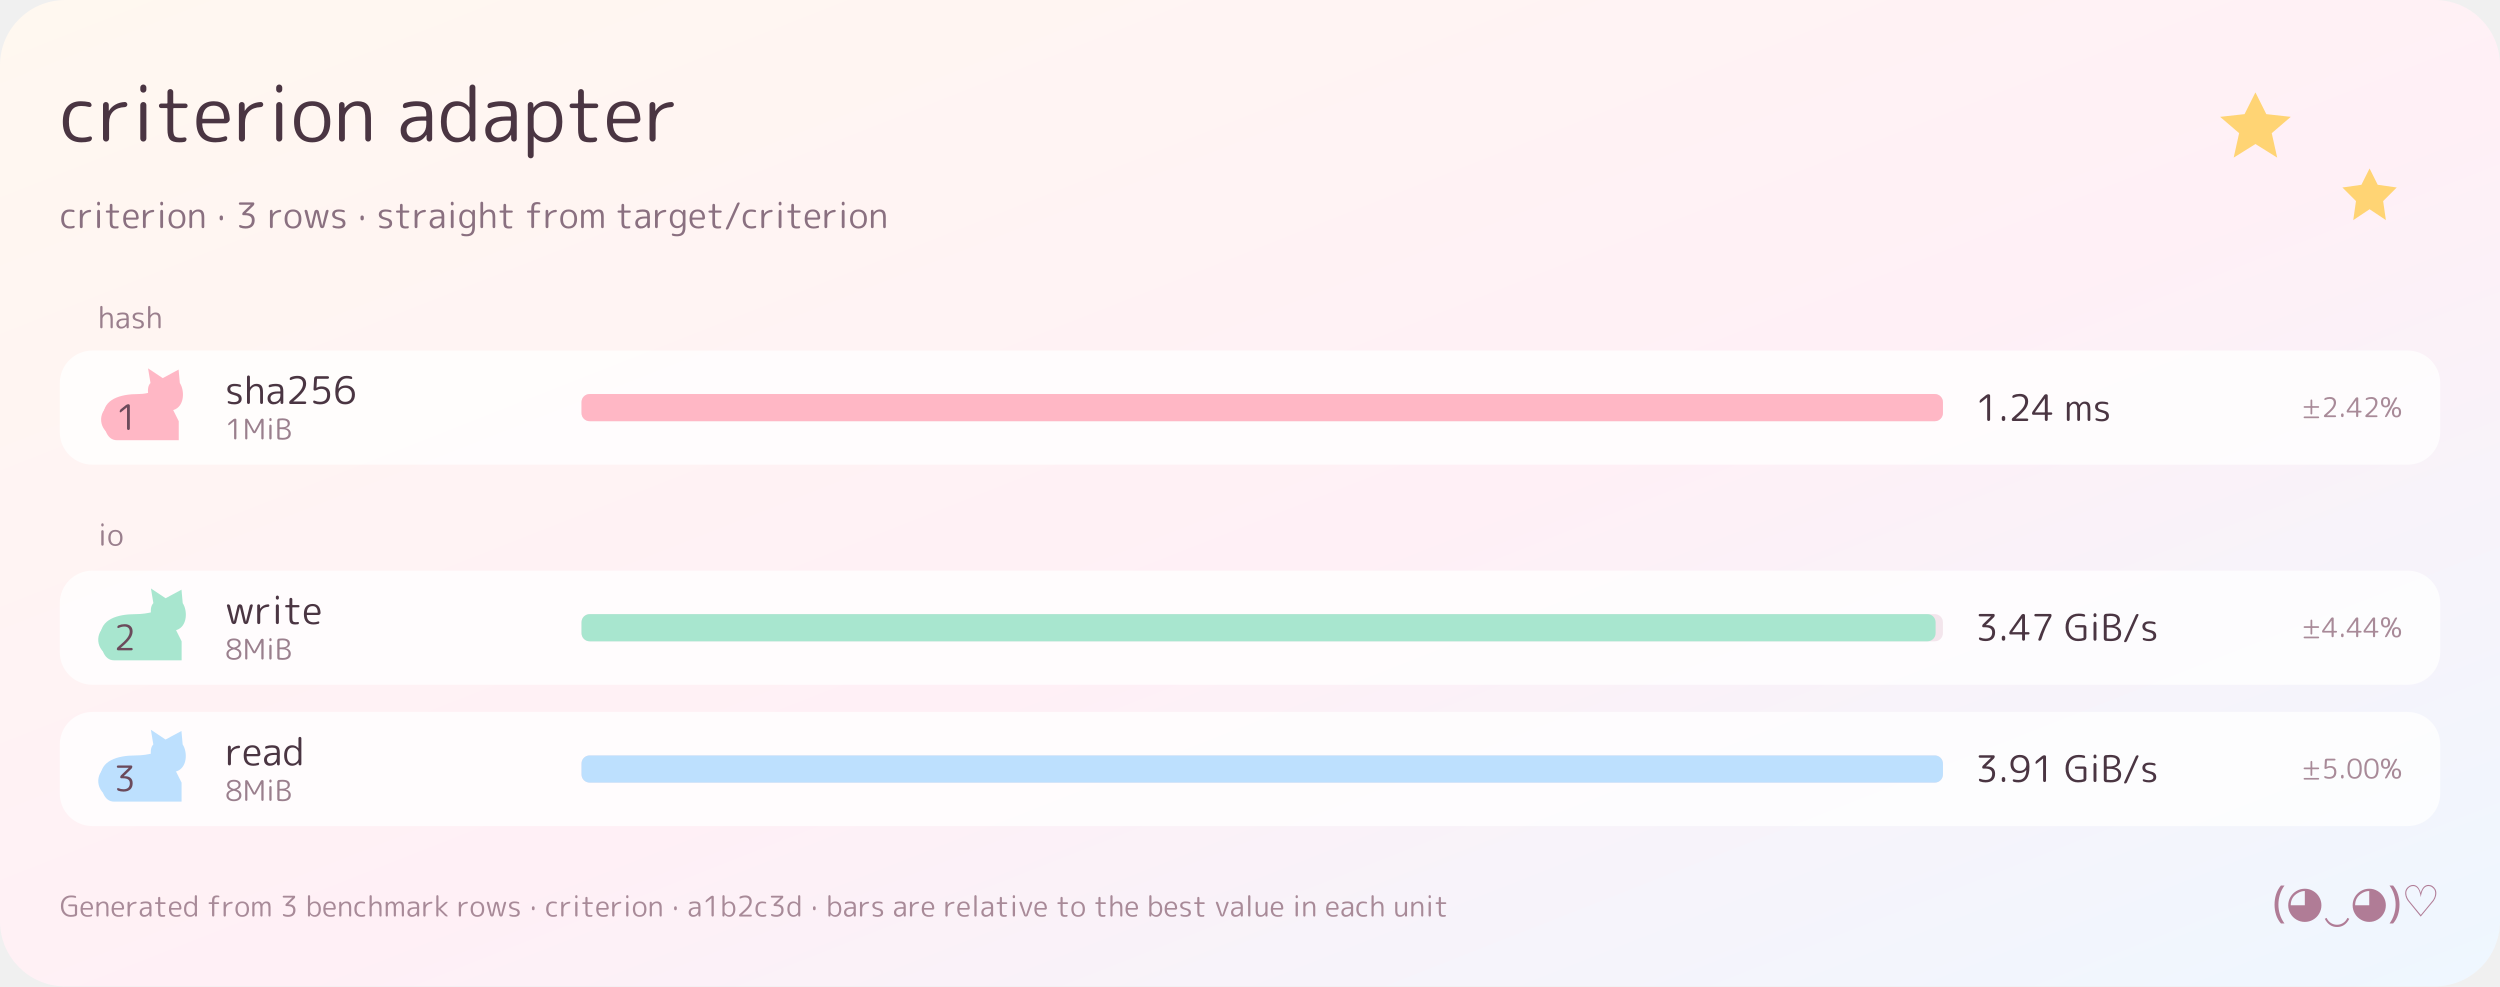
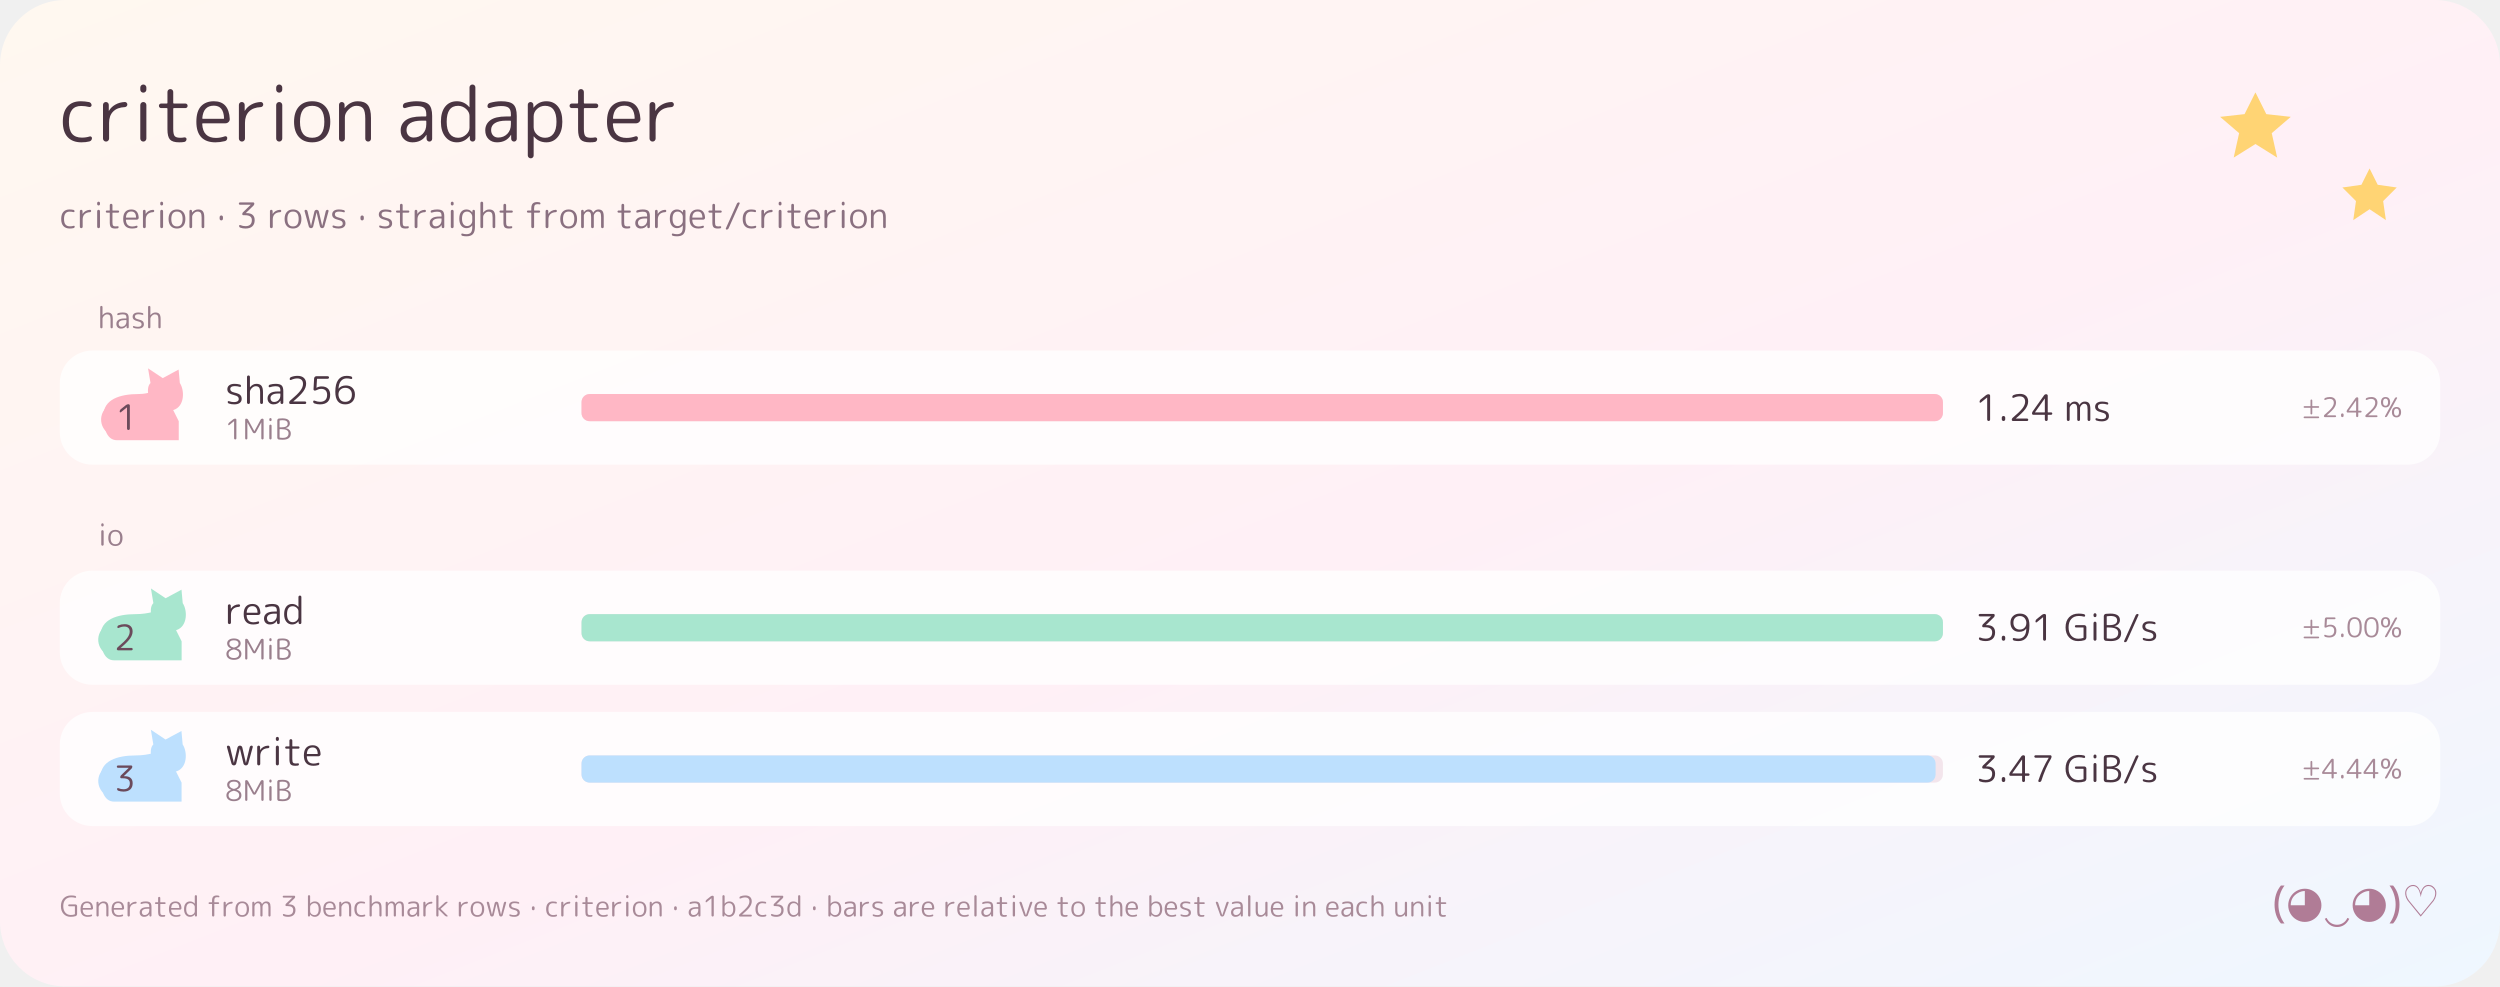
<svg xmlns="http://www.w3.org/2000/svg" width="920" height="363" viewBox="0 0 920 363" role="img" aria-label="criterion adapter">
  <defs>
    <path id="g0" d="M285 -10Q167 -10 103.5 58.5Q40 127 40 260Q40 392 101.5 461Q163 530 275 530Q327 530 385 519Q399 516 408.5 504.5Q418 493 418 478Q418 466 407.5 459Q397 452 385 455Q334 468 280 468Q120 468 120 260Q120 152 162 102Q204 52 290 52Q346 52 392 67Q403 71 413 64Q423 57 423 45Q423 30 414 18Q405 6 390 2Q343 -10 285 -10Z" />
    <path id="g1" d="M143.5 12Q132 0 115 0Q98 0 86.5 12Q75 24 75 40L75 482Q75 498 86 509Q97 520 113 520Q129 520 140 509Q151 498 151 482L151 405Q151 404 152 404Q154 404 154 406Q184 456 238.5 486.5Q293 517 361 520Q375 521 385 511Q395 501 395 487Q395 474 385.5 464Q376 454 362 453Q263 449 209 395.5Q155 342 155 246L155 40Q155 24 143.5 12Z" />
    <path id="g2" d="M183.5 12Q172 0 155 0Q138 0 126.5 12Q115 24 115 40L115 480Q115 496 126.5 508Q138 520 155 520Q172 520 183.5 508Q195 496 195 480L195 40Q195 24 183.5 12ZM183.5 654.5Q172 643 155 643Q138 643 126.5 654.5Q115 666 115 683L115 710Q115 726 126.5 738Q138 750 155 750Q172 750 183.5 738Q195 726 195 710L195 683Q195 666 183.5 654.5Z" />
    <path id="g3" d="M80 440Q67 440 58.5 448.5Q50 457 50 470Q50 483 58.5 491.5Q67 500 80 500L153 500Q162 500 162 509L162 652Q162 668 173 679Q184 690 200 690Q216 690 227 679Q238 668 238 652L238 509Q238 500 247 500L397 500Q410 500 418.5 491.5Q427 483 427 470Q427 457 418.5 448.5Q410 440 397 440L247 440Q238 440 238 431L238 167Q238 95 257 72.5Q276 50 330 50Q362 50 383 55Q394 57 403.5 50.5Q413 44 413 33Q413 19 404.5 8Q396 -3 383 -5Q357 -10 317 -10Q229 -10 195.5 26.5Q162 63 162 160L162 431Q162 440 153 440Z" />
    <path id="g4" d="M270 472Q131 472 118 307Q118 299 127 299L396 299Q404 299 404 307Q398 472 270 472ZM291 -10Q168 -10 104 57.5Q40 125 40 260Q40 399 101.5 464.5Q163 530 270 530Q467 530 479 297Q480 273 462.5 256.5Q445 240 421 240L125 240Q117 240 117 231Q126 48 298 48Q355 48 415 69Q426 73 436 66.5Q446 60 446 48Q446 14 415 6Q351 -10 291 -10Z" />
    <path id="g5" d="M438 260Q438 470 278 470Q118 470 118 260Q118 50 278 50Q438 50 438 260ZM453 61Q390 -10 278 -10Q166 -10 103 61Q40 132 40 260Q40 388 103 459Q166 530 278 530Q390 530 453 459Q516 388 516 260Q516 132 453 61Z" />
    <path id="g6" d="M140.5 11Q129 0 113 0Q97 0 86 11Q75 22 75 38L75 484Q75 499 85.5 509.5Q96 520 111 520Q126 520 137 509.5Q148 499 148 484L148 443Q148 442 149 442Q150 442 151 443Q223 530 322 530Q413 530 454 479Q495 428 495 310L495 38Q495 22 484.5 11Q474 0 458 0Q442 0 431 11Q420 22 420 38L420 300Q420 399 393 434.5Q366 470 302 470Q250 470 201 421.5Q152 373 152 322L152 38Q152 22 140.5 11Z" />
    <path id="g8" d="M327 275Q228 275 177.5 243Q127 211 127 153Q127 108 152.5 80.5Q178 53 220 53Q292 53 339.5 101Q387 149 387 228L387 266Q387 275 378 275ZM204 -10Q136 -10 93 33Q50 76 50 147Q50 230 116 280Q182 330 327 330L378 330Q387 330 387 338L387 357Q387 418 359 442.5Q331 467 260 467Q191 467 111 441Q99 437 89 444Q79 451 79 464Q79 499 112 509Q186 530 260 530Q375 530 419.5 488Q464 446 464 337L464 36Q464 21 453.5 10.5Q443 0 428 0Q413 0 402 10.5Q391 21 391 36L390 88Q390 89 389 89Q387 89 387 87Q328 -10 204 -10Z" />
    <path id="g9" d="M271 470Q121 470 121 260Q121 156 160.5 103Q200 50 271 50Q329 50 375 90.5Q421 131 421 183L421 337Q421 388 375.5 429Q330 470 271 470ZM255 -10Q162 -10 103.5 62.5Q45 135 45 260Q45 389 101.5 459.5Q158 530 255 530Q353 530 418 453Q419 452 420 452Q421 452 421 453L421 712Q421 728 432.5 739Q444 750 460 750Q476 750 487 739Q498 728 498 712L498 36Q498 21 487.5 10.5Q477 0 462 0Q447 0 436 10.5Q425 21 425 36L425 73Q425 74 424 74Q423 74 422 73Q355 -10 255 -10Z" />
    <path id="g10" d="M152 331L152 189Q152 132 197 91Q242 50 302 50Q373 50 412.5 103.5Q452 157 452 260Q452 470 302 470Q241 470 196.5 428.5Q152 387 152 331ZM141 -209Q130 -220 114 -220Q98 -220 86.5 -209Q75 -198 75 -182L75 484Q75 499 85.5 509.5Q96 520 111 520Q126 520 137 509.5Q148 499 148 484L149 446Q149 445 150 445L152 447Q218 530 319 530Q416 530 472.5 459.5Q529 389 529 260Q529 135 470.5 62.5Q412 -10 319 -10Q217 -10 155 67Q154 68 153 68Q152 68 152 67L152 -182Q152 -198 141 -209Z" />
    <path id="g11" d="M175.5 234Q162 220 142 220Q122 220 108.5 234Q95 248 95 267L95 313Q95 332 108.5 346Q122 360 142 360Q162 360 175.5 346Q189 332 189 313L189 267Q189 248 175.5 234Z" />
    <path id="g12" d="M118 663Q105 663 95 673Q85 683 85 697Q85 710 94.5 720Q104 730 118 730L490 730Q504 730 513.5 720Q523 710 523 697Q523 663 500 640L284 429L284 427Q284 426 285 426L314 426Q420 426 476.5 375Q533 324 533 227Q533 113 465.5 51.5Q398 -10 273 -10Q196 -10 128 14Q92 27 92 66Q92 79 103 86Q114 93 126 88Q199 57 273 57Q361 57 407 100Q453 143 453 227Q453 298 405.5 332.5Q358 367 254 367L212 367Q199 367 190 376Q181 385 181 398Q181 429 203 451L420 661L420 662Q420 663 419 663Z" />
    <path id="g13" d="M169 48L50 480Q46 495 55.5 507.5Q65 520 81 520Q99 520 113.5 509Q128 498 132 480L231 67Q231 66 232 66Q233 66 233 67L327 470Q333 492 350.5 506Q368 520 390.5 520Q413 520 431 506Q449 492 454 470L547 67Q547 66 549 66Q550 66 550 67L649 481Q654 498 667.5 509Q681 520 699 520Q714 520 723 507.5Q732 495 728 481L609 48Q603 27 585.5 13.5Q568 0 546.5 0Q525 0 507.5 14Q490 28 484 49L390 446Q390 447 389 447Q388 447 388 446L294 49Q289 28 271.5 14Q254 0 232.5 0Q211 0 193 13.5Q175 27 169 48Z" />
    <path id="g14" d="M240 233Q143 256 101.5 292.5Q60 329 60 387Q60 453 109.5 491.5Q159 530 251 530Q320 530 388 512Q419 504 419 471Q419 459 410 453Q401 447 389 450Q323 470 257 470Q137 470 137 393Q137 359 161 336.5Q185 314 248 300Q356 276 396.5 239Q437 202 437 133Q437 66 385.5 28Q334 -10 240 -10Q167 -10 101 12Q70 22 70 55Q70 66 80 72.5Q90 79 101 75Q166 50 234 50Q360 50 360 133Q360 169 334.5 193Q309 217 240 233Z" />
    <path id="g15" d="M267 470Q122 470 122 267Q122 166 160.5 113Q199 60 267 60Q325 60 368.5 103Q412 146 412 206L412 322Q412 382 368.5 426Q325 470 267 470ZM247 0Q156 0 100.5 70.5Q45 141 45 267Q45 400 100.5 465Q156 530 247 530Q348 530 412 447Q413 446 414 446Q415 446 415 447L416 484Q416 499 426.5 509.5Q437 520 452 520Q467 520 477.5 509.5Q488 499 488 484L488 30Q488 -105 430 -167.5Q372 -230 248 -230Q186 -230 134 -217Q102 -209 102 -175Q102 -163 111.5 -155.5Q121 -148 132 -152Q188 -170 248 -170Q335 -170 373.5 -124Q412 -78 412 27L412 76Q412 77 411 77Q410 77 409 76Q348 0 247 0Z" />
    <path id="g16" d="M146 11Q135 0 119 0Q103 0 91.5 11Q80 22 80 38L80 712Q80 728 91.5 739Q103 750 119 750Q135 750 146 739Q157 728 157 712L157 442Q157 441 158 441Q159 441 160 442Q232 530 327 530Q418 530 459 479.5Q500 429 500 310L500 38Q500 22 489.5 11Q479 0 463 0Q447 0 436 11Q425 22 425 38L425 297Q425 398 398.5 432.5Q372 467 307 467Q255 467 206 417.5Q157 368 157 316L157 38Q157 22 146 11Z" />
    <path id="g17" d="M85 440Q72 440 63.5 448.5Q55 457 55 470Q55 483 63.5 491.5Q72 500 85 500L169 500Q178 500 178 509L178 557Q178 653 218.5 696.5Q259 740 348 740Q381 740 409 733Q422 730 430 719.5Q438 709 438 695Q438 684 429 677.5Q420 671 410 674Q386 680 361 680Q303 680 280.5 654.5Q258 629 258 560L258 509Q258 500 267 500L398 500Q411 500 419.5 491.5Q428 483 428 470Q428 457 419.5 448.5Q411 440 398 440L267 440Q258 440 258 431L258 40Q258 24 246 12Q234 0 218 0Q202 0 190 12Q178 24 178 40L178 431Q178 440 169 440Z" />
    <path id="g18" d="M141 11Q130 0 114 0Q98 0 86.5 11Q75 22 75 38L75 483Q75 498 86 509Q97 520 112 520Q127 520 138 509Q149 498 149 483L150 450Q150 449 151 449Q153 449 153 451Q210 530 289 530Q337 530 366.5 509Q396 488 415 439Q415 437 416 437Q418 437 418 439Q474 530 564 530Q644 530 679.5 484Q715 438 715 330L715 38Q715 22 704.5 11Q694 0 678 0Q662 0 651 11Q640 22 640 38L640 310Q640 403 618.5 436.5Q597 470 543 470Q506 470 470 430.5Q434 391 434 349L434 38Q434 22 423 11Q412 0 396 0Q380 0 369 11Q358 22 358 38L358 310Q358 403 336.5 436.5Q315 470 262 470Q225 470 188.5 430.5Q152 391 152 349L152 38Q152 22 141 11Z" />
    <path id="g19" d="M65 -40Q51 -40 44 -29Q37 -18 42 -5L355 695Q363 711 377.5 720.5Q392 730 409 730Q423 730 430 719Q437 708 432 695L119 -5Q111 -21 96.5 -30.5Q82 -40 65 -40Z" />
    <path id="g20" d="M471 685.5Q530 631 530 533Q530 435 459 334.5Q388 234 194 69Q193 69 193 68Q193 67 194 67L500 67Q513 67 523 57Q533 47 533 33Q533 20 523.5 10Q514 0 500 0L117 0Q103 0 93 10Q83 20 83 33Q83 67 109 88Q306 253 377 347.5Q448 442 448 527Q448 598 409 635Q370 672 295 672Q219 672 133 632Q121 627 109.5 633.5Q98 640 98 653Q98 693 134 708Q215 740 305 740Q412 740 471 685.5Z" />
    <path id="g21" d="M130 14Q95 27 95 66Q95 79 106 86.5Q117 94 129 89Q209 57 273 57Q366 57 414 103.5Q462 150 462 240Q462 317 421 357.5Q380 398 303 398Q248 398 201 372Q165 352 137 352Q123 352 113 362.5Q103 373 104 387L120 673Q122 697 139 713.5Q156 730 180 730L478 730Q492 730 502 720Q512 710 512 697Q512 684 502 673.5Q492 663 478 663L205 663Q196 663 196 655L182 428Q182 427 183 427L185 427Q243 462 317 462Q424 462 483 404Q542 346 542 240Q542 118 473.5 54Q405 -10 273 -10Q198 -10 130 14Z" />
    <path id="g22" d="M320 425Q241 425 190.5 376.5Q140 328 140 253Q140 178 184 117.5Q228 57 317 57Q400 57 446.5 106Q493 155 493 247Q493 328 445.5 376.5Q398 425 320 425ZM317 -10Q57 -10 57 320Q57 531 134.5 635.5Q212 740 355 740Q411 740 469 726Q484 722 493 709.5Q502 697 502 681Q502 668 491.5 660.5Q481 653 469 657Q417 673 355 673Q263 673 205.5 603.5Q148 534 141 403Q141 402 142 402Q144 402 144 403Q205 487 337 487Q445 487 509 421.5Q573 356 573 247Q573 127 503.5 58.5Q434 -10 317 -10Z" />
    <path id="g23" d="M144 503Q134 495 122 500.5Q110 506 110 519Q110 563 144 591L286 705Q317 730 357 730Q374 730 385.5 718Q397 706 397 690L397 40Q397 24 385.5 12Q374 0 357 0Q340 0 328.5 12Q317 24 317 40L317 640Q317 641 316 641L314 640Z" />
    <path id="g24" d="M150.5 11.5Q139 0 123 0Q107 0 96 11.5Q85 23 85 39L85 689Q85 706 96.5 718Q108 730 125 730Q166 730 186 694L405 291Q405 290 407 290Q408 290 408 291L627 693Q646 730 689 730Q706 730 718.5 717.5Q731 705 731 688L731 40Q731 24 719.5 12Q708 0 691 0Q674 0 662.5 12Q651 24 651 40L651 595Q651 596 650 596Q649 596 649 595L462 250Q444 217 407 217Q370 217 352 250L164 595Q164 596 163 596Q162 596 162 595L162 39Q162 23 150.5 11.5Z" />
    <path id="g25" d="M165 352L165 73Q165 64 172 63Q222 55 271 55Q479 55 479 217Q479 361 231 361L173 361Q165 361 165 352ZM165 657L165 433Q165 425 173 425L231 425Q449 425 449 553Q449 615 404 645Q359 675 261 675Q218 675 173 667Q165 665 165 657ZM141 -3Q117 0 101 18.5Q85 37 85 62L85 668Q85 693 100.5 711.5Q116 730 140 733Q195 740 261 740Q525 740 525 563Q525 502 484.5 457.5Q444 413 375 398Q374 398 374 397Q374 396 376 396Q462 382 510 331.5Q558 281 558 210Q558 -10 271 -10Q200 -10 141 -3Z" />
    <path id="g26" d="M175.5 14Q162 0 142 0Q122 0 108.5 14Q95 28 95 47L95 90Q95 110 108.5 123.5Q122 137 142 137Q162 137 175.5 123.5Q189 110 189 90L189 47Q189 28 175.5 14Z" />
    <path id="g27" d="M97 238L97 236Q97 235 98 235L356 235Q365 235 365 244L365 612Q365 613 364 613Q362 613 362 612ZM48 170Q34 170 24.5 180Q15 190 15 203Q15 235 34 262L342 698Q364 730 404 730Q421 730 432.5 718.5Q444 707 444 691L444 244Q444 235 452 235L536 235Q550 235 559 225.5Q568 216 568 203Q568 189 558.5 179.5Q549 170 536 170L452 170Q444 170 444 161L444 39Q444 23 432.5 11.5Q421 0 404 0Q388 0 376.5 11Q365 22 365 39L365 161Q365 170 356 170Z" />
    <path id="g28" d="M122 -40Q108 -40 99 -31Q90 -22 90 -8Q90 5 99.5 14Q109 23 122 23L632 23Q646 23 655 14Q664 5 664 -8Q664 -21 654.5 -30.5Q645 -40 632 -40ZM122 342Q108 342 99 351Q90 360 90 373Q90 386 99.5 395.5Q109 405 122 405L335 405Q344 405 344 414L344 617Q344 630 354 640Q364 650 377 650Q390 650 400 640Q410 630 410 617L410 414Q410 405 419 405L632 405Q645 405 654.5 395.5Q664 386 664 373Q664 360 654.5 351Q645 342 632 342L419 342Q410 342 410 333L410 130Q410 116 400 106.5Q390 97 377 97Q364 97 354 106.5Q344 116 344 130L344 333Q344 342 335 342Z" />
    <path id="g29" d="M610 730Q624 730 631 718Q638 706 631 694L270 36Q250 0 210 0Q196 0 189 12Q182 24 189 36L550 694Q570 730 610 730ZM612 50Q703 50 703 182Q703 313 612 313Q520 313 520 182Q520 50 612 50ZM487.5 323Q532 373 612 373Q692 373 736 323Q780 273 780 182Q780 91 736 40.5Q692 -10 612 -10Q532 -10 487.5 40.5Q443 91 443 182Q443 273 487.5 323ZM208 680Q117 680 117 548Q117 417 208 417Q300 417 300 548Q300 680 208 680ZM332.5 407Q288 357 208 357Q128 357 84 407Q40 457 40 548Q40 639 84 689.5Q128 740 208 740Q288 740 332.5 689.5Q377 639 377 548Q377 457 332.5 407Z" />
    <path id="g30" d="M298 355Q212 336 167.5 296Q123 256 123 200Q123 132 173 93Q223 54 310 54Q397 54 446 93.5Q495 133 495 200Q495 319 316 355Q307 356 298 355ZM150 558Q150 510 189.5 474Q229 438 302 422Q310 421 318 422Q391 438 431.5 474.5Q472 511 472 558Q472 613 429.5 644.5Q387 676 310 676Q234 676 192 644.5Q150 613 150 558ZM503 46Q433 -10 310 -10Q187 -10 117 46Q47 102 47 197Q47 261 89.5 310.5Q132 360 212 385Q213 385 213 387Q213 388 212 388Q146 413 109.5 459.5Q73 506 73 565Q73 644 136.5 692Q200 740 310 740Q420 740 483.5 692Q547 644 547 565Q547 445 408 395Q407 395 407 393Q407 392 408 392Q573 341 573 197Q573 102 503 46Z" />
-     <path id="g31" d="M112 730L515 730Q528 730 538 720Q548 710 548 697Q548 664 531 635Q378 377 271 39Q266 22 251 11Q236 0 217 0Q201 0 192 12.5Q183 25 188 40Q301 383 470 660L470 661L471 662Q471 663 470 663L112 663Q98 663 88 673.5Q78 684 78 697Q78 710 88 720Q98 730 112 730Z" />
+     <path id="g31" d="M305 673Q224 673 176 625.5Q128 578 128 493Q128 406 175.5 355.5Q223 305 302 305Q382 305 431.5 355Q481 405 481 487Q481 517 471.5 547.5Q462 578 442.5 607Q423 636 387.5 654.5Q352 673 305 673ZM285 243Q176 243 112 310Q48 377 48 493Q48 606 119 673Q190 740 305 740Q565 740 565 420Q565 197 489 93.5Q413 -10 267 -10Q206 -10 145 4Q129 8 119.5 20.5Q110 33 110 49Q110 62 121 69.5Q132 77 145 73Q207 57 267 57Q364 57 421 125Q478 193 480 328Q480 330 479 330Q477 330 477 329Q415 243 285 243Z" />
    <path id="g32" d="M380 -10Q230 -10 135 91.5Q40 193 40 365Q40 539 136 639.5Q232 740 397 740Q476 740 540 725Q555 722 564.5 709.5Q574 697 574 682Q574 669 563 661Q552 653 539 657Q474 675 404 675Q271 675 196.5 593.5Q122 512 122 365Q122 222 194.5 138.5Q267 55 387 55Q460 55 522 76Q530 79 530 88L530 352Q530 361 522 361L326 361Q312 361 303 370.5Q294 380 294 393Q294 406 303 415.5Q312 425 326 425L550 425Q573 425 590 408Q607 391 607 368L607 91Q607 65 592.5 43.5Q578 22 554 14Q478 -10 380 -10Z" />
-     <path id="g33" d="M305 673Q224 673 176 625.5Q128 578 128 493Q128 406 175.5 355.5Q223 305 302 305Q382 305 431.5 355Q481 405 481 487Q481 517 471.5 547.5Q462 578 442.5 607Q423 636 387.5 654.5Q352 673 305 673ZM285 243Q176 243 112 310Q48 377 48 493Q48 606 119 673Q190 740 305 740Q565 740 565 420Q565 197 489 93.5Q413 -10 267 -10Q206 -10 145 4Q129 8 119.5 20.5Q110 33 110 49Q110 62 121 69.5Q132 77 145 73Q207 57 267 57Q364 57 421 125Q478 193 480 328Q480 330 479 330Q477 330 477 329Q415 243 285 243Z" />
-     <path id="g34" d="M447.5 601.5Q402 675 310 675Q218 675 172.5 601.5Q127 528 127 365Q127 202 172.5 128.5Q218 55 310 55Q402 55 447.5 128.5Q493 202 493 365Q493 528 447.5 601.5ZM504 77Q435 -10 310 -10Q185 -10 116 77Q47 164 47 365Q47 566 116 653Q185 740 310 740Q435 740 504 653Q573 566 573 365Q573 164 504 77Z" />
+     <path id="g33" d="M447.5 601.5Q402 675 310 675Q218 675 172.5 601.5Q127 528 127 365Q127 202 172.5 128.5Q218 55 310 55Q402 55 447.5 128.5Q493 202 493 365Q493 528 447.5 601.5ZM504 77Q435 -10 310 -10Q185 -10 116 77Q47 164 47 365Q47 566 116 653Q185 740 310 740Q435 740 504 653Q573 566 573 365Q573 164 504 77Z" />
+     <path id="g34" d="M112 730L515 730Q528 730 538 720Q548 710 548 697Q548 664 531 635Q378 377 271 39Q266 22 251 11Q236 0 217 0Q201 0 192 12.5Q183 25 188 40Q301 383 470 660L470 661L471 662Q471 663 470 663L112 663Q98 663 88 673.5Q78 684 78 697Q78 710 88 720Q98 730 112 730Z" />
    <path id="g35" d="M157 337L157 183Q157 131 203 90.5Q249 50 307 50Q378 50 417.5 103Q457 156 457 260Q457 470 307 470Q248 470 202.5 429Q157 388 157 337ZM142 10.5Q131 0 116 0Q101 0 90.5 10.5Q80 21 80 36L80 712Q80 728 91 739Q102 750 118 750Q134 750 145.5 739Q157 728 157 712L157 453Q157 452 158 452Q159 452 160 453Q225 530 323 530Q420 530 476.5 459.5Q533 389 533 260Q533 135 474.5 62.5Q416 -10 323 -10Q223 -10 156 73Q155 74 154 74Q153 74 153 73L153 36Q153 21 142 10.5Z" />
    <path id="g36" d="M145 11Q134 0 118 0Q102 0 91 11Q80 22 80 38L80 712Q80 728 91 739Q102 750 118 750Q134 750 145 739Q156 728 156 712L156 289Q156 288 157 288L159 289L375 488Q409 520 457 520Q470 520 474.5 508Q479 496 470 488L238 276Q232 270 237 264L473 33Q481 25 476 12.5Q471 0 459 0Q412 0 379 33L159 251Q158 252 157 252Q156 252 156 251L156 38Q156 22 145 11Z" />
    <path id="g37" d="M183.5 12Q172 0 155 0Q138 0 126.5 12Q115 24 115 40L115 710Q115 726 126.5 738Q138 750 155 750Q172 750 183.5 738Q195 726 195 710L195 40Q195 24 183.5 12Z" />
    <path id="g38" d="M196 49L41 481Q36 495 44.5 507.5Q53 520 68 520Q87 520 102 509Q117 498 123 480L265 46Q265 45 266 45Q268 45 268 46L410 482Q415 499 430 509.5Q445 520 463 520Q478 520 486.5 508Q495 496 490 482L334 49Q326 27 307 13.5Q288 0 265 0Q242 0 222.5 13.5Q203 27 196 49Z" />
    <path id="g39" d="M238 -10Q151 -10 110.5 38Q70 86 70 197L70 482Q70 498 80.5 509Q91 520 107 520Q123 520 134 509Q145 498 145 482L145 207Q145 117 172 83.5Q199 50 258 50Q312 50 360 96.5Q408 143 408 198L408 482Q408 498 419.5 509Q431 520 447 520Q463 520 474 509Q485 498 485 482L485 36Q485 21 474.5 10.5Q464 0 449 0Q434 0 423 10.5Q412 21 412 36L412 77Q412 78 411 78Q410 78 409 77Q340 -10 238 -10Z" />
    <linearGradient id="bg" x1="0" y1="0" x2="1" y2="1">
      <stop offset="0" stop-color="#FFF8F0" />
      <stop offset="0.55" stop-color="#FFF0F6" />
      <stop offset="1" stop-color="#EEF7FF" />
    </linearGradient>
    <filter id="shadow" x="-20%" y="-20%" width="140%" height="140%">
      <feDropShadow dx="0" dy="2" stdDeviation="3" flood-color="#C084A0" flood-opacity="0.18" />
    </filter>
  </defs>
  <rect width="920" height="363" rx="24" fill="url(#bg)" />
  <g filter="url(#shadow)">
    <rect width="920" height="363" rx="24" fill="transparent" />
  </g>
  <path d="M 830 34 l 4 8 9 1 -7 6 2 9 -8 -5 -8 5 2 -9 -7 -6 9 -1 z" fill="#FFD166" fill-opacity="0.9" />
  <path d="M 872 62 l 3 6 7 1 -5 5 1 7 -6 -4 -6 4 1 -7 -5 -5 7 -1 z" fill="#FFD166" fill-opacity="0.9" />
  <g transform="translate(22.00 52.10) scale(0.028 -0.028)" fill="#4A3542">
    <use href="#g0" x="0.0" />
    <use href="#g1" x="493.0" />
    <use href="#g2" x="943.0" />
    <use href="#g3" x="1253.0" />
    <use href="#g4" x="1755.0" />
    <use href="#g1" x="2279.0" />
    <use href="#g2" x="2729.0" />
    <use href="#g5" x="3039.0" />
    <use href="#g6" x="3595.0" />
    <use href="#g7" x="4160.0" />
    <use href="#g8" x="4430.0" />
    <use href="#g9" x="4964.0" />
    <use href="#g8" x="5542.0" />
    <use href="#g10" x="6076.0" />
    <use href="#g3" x="6650.0" />
    <use href="#g4" x="7152.0" />
    <use href="#g1" x="7676.0" />
  </g>
  <g transform="translate(22.00 83.97) scale(0.013 -0.013)" fill="#8A7080">
    <use href="#g0" x="0.0" />
    <use href="#g1" x="493.0" />
    <use href="#g2" x="943.0" />
    <use href="#g3" x="1253.0" />
    <use href="#g4" x="1755.0" />
    <use href="#g1" x="2279.0" />
    <use href="#g2" x="2729.0" />
    <use href="#g5" x="3039.0" />
    <use href="#g6" x="3595.0" />
    <use href="#g7" x="4160.0" />
    <use href="#g11" x="4430.0" />
    <use href="#g7" x="4714.0" />
    <use href="#g12" x="4984.0" />
    <use href="#g7" x="5604.0" />
    <use href="#g1" x="5874.0" />
    <use href="#g5" x="6324.0" />
    <use href="#g13" x="6880.0" />
    <use href="#g14" x="7650.0" />
    <use href="#g7" x="8147.0" />
    <use href="#g11" x="8417.0" />
    <use href="#g7" x="8701.0" />
    <use href="#g14" x="8971.0" />
    <use href="#g3" x="9468.0" />
    <use href="#g1" x="9970.0" />
    <use href="#g8" x="10420.0" />
    <use href="#g2" x="10954.0" />
    <use href="#g15" x="11264.0" />
    <use href="#g16" x="11827.0" />
    <use href="#g3" x="12397.0" />
    <use href="#g7" x="12899.0" />
    <use href="#g17" x="13169.0" />
    <use href="#g1" x="13677.0" />
    <use href="#g5" x="14127.0" />
    <use href="#g18" x="14683.0" />
    <use href="#g7" x="15468.0" />
    <use href="#g3" x="15738.0" />
    <use href="#g8" x="16240.0" />
    <use href="#g1" x="16774.0" />
    <use href="#g15" x="17224.0" />
    <use href="#g4" x="17787.0" />
    <use href="#g3" x="18311.0" />
    <use href="#g19" x="18813.0" />
    <use href="#g0" x="19292.0" />
    <use href="#g1" x="19785.0" />
    <use href="#g2" x="20235.0" />
    <use href="#g3" x="20545.0" />
    <use href="#g4" x="21047.0" />
    <use href="#g1" x="21571.0" />
    <use href="#g2" x="22021.0" />
    <use href="#g5" x="22331.0" />
    <use href="#g6" x="22887.0" />
  </g>
  <g transform="translate(36.00 120.82) scale(0.011 -0.011)" fill="#9A7F8D">
    <use href="#g16" x="0.0" />
    <use href="#g8" x="570.0" />
    <use href="#g14" x="1104.0" />
    <use href="#g16" x="1601.0" />
  </g>
  <g transform="translate(36.00 200.82) scale(0.011 -0.011)" fill="#9A7F8D">
    <use href="#g2" x="0.0" />
    <use href="#g5" x="310.0" />
  </g>
  <g>
    <rect x="22.0" y="129.0" width="876.0" height="42.0" rx="12" fill="#FFFFFF" fill-opacity="0.78" />
    <g transform="translate(37.05 135.00) scale(1)">
      <path d="M 6 24 C 2 24 0 19 3 16" fill="none" stroke="#FFB7C5" stroke-width="2.8" stroke-linecap="round" />
      <path d="M 6 27 C 2 27 1 22 1 18 C 1 12 7 10 14 10 L 14.00 10 C 17.93 10 19.73 8.6 22.73 8 L 28.73 20 L 28.73 27 Z" fill="#FFB7C5" />
      <g transform="translate(23.73 10) scale(0.9) translate(-35 -10)">
        <path d="M 29 5.5 L 28 -0.5 L 34 3.5 L 40.5 0 L 41 5.5 C 43 8.5 43 15 38.5 16.5 C 34 18 30 17 28.5 12 C 27.5 8.5 28 6.5 29 5.5 Z" fill="#FFB7C5" />
      </g>
    </g>
    <g transform="translate(42.62 158.24) scale(0.013 -0.013)" fill="#6B4A5B">
      <use href="#g23" x="0.0" />
    </g>
    <g transform="translate(82.82 148.67) scale(0.014 -0.014)" fill="#4A3542">
      <use href="#g14" x="0.0" />
      <use href="#g16" x="497.0" />
      <use href="#g8" x="1067.0" />
      <use href="#g20" x="1601.0" />
      <use href="#g21" x="2221.0" />
      <use href="#g22" x="2841.0" />
    </g>
    <g transform="translate(82.82 161.72) scale(0.0105 -0.0105)" fill="#9A7F8D">
      <use href="#g23" x="0.0" />
      <use href="#g24" x="620.0" />
      <use href="#g2" x="1436.0" />
      <use href="#g25" x="1746.0" />
    </g>
    <rect x="214.0" y="145.0" width="501.0" height="10.0" rx="3" fill="#F3E5EC" />
    <rect x="214.0" y="145.0" width="501.0" height="10.0" rx="3" fill="#FFB7C5" />
    <g transform="translate(727.00 154.93) scale(0.0135 -0.0135)" fill="#4A3542">
      <use href="#g23" x="0.0" />
      <use href="#g26" x="620.0" />
      <use href="#g20" x="904.0" />
      <use href="#g27" x="1524.0" />
      <use href="#g7" x="2144.0" />
      <use href="#g18" x="2414.0" />
      <use href="#g14" x="3199.0" />
    </g>
    <g transform="translate(846.82 153.50) scale(0.01 -0.01)" fill="#A88A98">
      <use href="#g28" x="0.0" />
      <use href="#g20" x="754.0" />
      <use href="#g26" x="1374.0" />
      <use href="#g27" x="1658.0" />
      <use href="#g20" x="2278.0" />
      <use href="#g29" x="2898.0" />
    </g>
  </g>
  <g>
    <rect x="22.0" y="210.0" width="876.0" height="42.0" rx="12" fill="#FFFFFF" fill-opacity="0.78" />
    <g transform="translate(35.99 216.00) scale(1)">
      <path d="M 6 24 C 2 24 0 19 3 16" fill="none" stroke="#A8E6CF" stroke-width="2.8" stroke-linecap="round" />
      <path d="M 6 27 C 2 27 1 22 1 18 C 1 12 7 10 14 10 L 14.00 10 C 18.88 10 21.85 8.6 24.85 8 L 30.85 20 L 30.85 27 Z" fill="#A8E6CF" />
      <g transform="translate(25.85 10) scale(0.9) translate(-35 -10)">
        <path d="M 29 5.5 L 28 -0.5 L 34 3.5 L 40.5 0 L 41 5.5 C 43 8.5 43 15 38.5 16.5 C 34 18 30 17 28.5 12 C 27.5 8.5 28 6.5 29 5.5 Z" fill="#A8E6CF" />
      </g>
    </g>
    <g transform="translate(41.91 239.31) scale(0.013 -0.013)" fill="#6B4A5B">
      <use href="#g20" x="0.0" />
    </g>
    <g transform="translate(82.82 229.67) scale(0.014 -0.014)" fill="#4A3542">
-       <use href="#g13" x="0.0" />
-       <use href="#g1" x="770.0" />
-       <use href="#g2" x="1220.0" />
-       <use href="#g3" x="1530.0" />
-       <use href="#g4" x="2032.0" />
+       <use href="#g1" x="0.0" />
+       <use href="#g4" x="450.0" />
+       <use href="#g8" x="974.0" />
+       <use href="#g9" x="1508.0" />
    </g>
    <g transform="translate(82.82 242.72) scale(0.0105 -0.0105)" fill="#9A7F8D">
      <use href="#g30" x="0.0" />
      <use href="#g24" x="620.0" />
      <use href="#g2" x="1436.0" />
      <use href="#g25" x="1746.0" />
    </g>
    <rect x="214.0" y="226.0" width="501.0" height="10.0" rx="3" fill="#F3E5EC" />
-     <rect x="214.0" y="226.0" width="498.3" height="10.0" rx="3" fill="#A8E6CF" />
+     <rect x="214.0" y="226.0" width="501.0" height="10.0" rx="3" fill="#A8E6CF" />
    <g transform="translate(727.00 235.79) scale(0.0135 -0.0135)" fill="#4A3542">
      <use href="#g12" x="0.0" />
      <use href="#g26" x="620.0" />
-       <use href="#g27" x="904.0" />
-       <use href="#g31" x="1524.0" />
+       <use href="#g31" x="904.0" />
+       <use href="#g23" x="1524.0" />
      <use href="#g7" x="2144.0" />
      <use href="#g32" x="2414.0" />
      <use href="#g2" x="3101.0" />
      <use href="#g25" x="3411.0" />
      <use href="#g19" x="4009.0" />
      <use href="#g14" x="4488.0" />
    </g>
    <g transform="translate(846.82 234.50) scale(0.01 -0.01)" fill="#A88A98">
      <use href="#g28" x="0.0" />
-       <use href="#g27" x="754.0" />
+       <use href="#g21" x="754.0" />
      <use href="#g26" x="1374.0" />
-       <use href="#g27" x="1658.0" />
-       <use href="#g27" x="2278.0" />
+       <use href="#g33" x="1658.0" />
+       <use href="#g33" x="2278.0" />
      <use href="#g29" x="2898.0" />
    </g>
  </g>
  <g>
    <rect x="22.0" y="262.0" width="876.0" height="42.0" rx="12" fill="#FFFFFF" fill-opacity="0.78" />
    <g transform="translate(36.00 268.00) scale(1)">
      <path d="M 6 24 C 2 24 0 19 3 16" fill="none" stroke="#BDE0FE" stroke-width="2.8" stroke-linecap="round" />
      <path d="M 6 27 C 2 27 1 22 1 18 C 1 12 7 10 14 10 L 14.00 10 C 18.87 10 21.82 8.6 24.82 8 L 30.82 20 L 30.82 27 Z" fill="#BDE0FE" />
      <g transform="translate(25.82 10) scale(0.9) translate(-35 -10)">
        <path d="M 29 5.5 L 28 -0.5 L 34 3.5 L 40.5 0 L 41 5.5 C 43 8.5 43 15 38.5 16.5 C 34 18 30 17 28.5 12 C 27.5 8.5 28 6.5 29 5.5 Z" fill="#BDE0FE" />
      </g>
    </g>
    <g transform="translate(41.89 291.18) scale(0.013 -0.013)" fill="#6B4A5B">
      <use href="#g12" x="0.0" />
    </g>
    <g transform="translate(82.82 281.67) scale(0.014 -0.014)" fill="#4A3542">
-       <use href="#g1" x="0.0" />
-       <use href="#g4" x="450.0" />
-       <use href="#g8" x="974.0" />
-       <use href="#g9" x="1508.0" />
+       <use href="#g13" x="0.0" />
+       <use href="#g1" x="770.0" />
+       <use href="#g2" x="1220.0" />
+       <use href="#g3" x="1530.0" />
+       <use href="#g4" x="2032.0" />
    </g>
    <g transform="translate(82.82 294.73) scale(0.0105 -0.0105)" fill="#9A7F8D">
      <use href="#g30" x="0.0" />
      <use href="#g24" x="620.0" />
      <use href="#g2" x="1436.0" />
      <use href="#g25" x="1746.0" />
    </g>
    <rect x="214.0" y="278.0" width="501.0" height="10.0" rx="3" fill="#F3E5EC" />
-     <rect x="214.0" y="278.0" width="501.0" height="10.0" rx="3" fill="#BDE0FE" />
+     <rect x="214.0" y="278.0" width="498.3" height="10.0" rx="3" fill="#BDE0FE" />
    <g transform="translate(727.00 287.79) scale(0.0135 -0.0135)" fill="#4A3542">
      <use href="#g12" x="0.0" />
      <use href="#g26" x="620.0" />
-       <use href="#g33" x="904.0" />
-       <use href="#g23" x="1524.0" />
+       <use href="#g27" x="904.0" />
+       <use href="#g34" x="1524.0" />
      <use href="#g7" x="2144.0" />
      <use href="#g32" x="2414.0" />
      <use href="#g2" x="3101.0" />
      <use href="#g25" x="3411.0" />
      <use href="#g19" x="4009.0" />
      <use href="#g14" x="4488.0" />
    </g>
    <g transform="translate(846.82 286.50) scale(0.01 -0.01)" fill="#A88A98">
      <use href="#g28" x="0.0" />
-       <use href="#g21" x="754.0" />
+       <use href="#g27" x="754.0" />
      <use href="#g26" x="1374.0" />
-       <use href="#g34" x="1658.0" />
-       <use href="#g34" x="2278.0" />
+       <use href="#g27" x="1658.0" />
+       <use href="#g27" x="2278.0" />
      <use href="#g29" x="2898.0" />
    </g>
  </g>
  <g transform="translate(22.00 337.29) scale(0.0105 -0.0105)" fill="#A88A98">
    <use href="#g32" x="0.0" />
    <use href="#g4" x="687.0" />
    <use href="#g6" x="1211.0" />
    <use href="#g4" x="1776.0" />
    <use href="#g1" x="2300.0" />
    <use href="#g8" x="2750.0" />
    <use href="#g3" x="3284.0" />
    <use href="#g4" x="3786.0" />
    <use href="#g9" x="4310.0" />
    <use href="#g7" x="4888.0" />
    <use href="#g17" x="5158.0" />
    <use href="#g1" x="5666.0" />
    <use href="#g5" x="6116.0" />
    <use href="#g18" x="6672.0" />
    <use href="#g7" x="7457.0" />
    <use href="#g12" x="7727.0" />
    <use href="#g7" x="8347.0" />
    <use href="#g35" x="8617.0" />
    <use href="#g4" x="9195.0" />
    <use href="#g6" x="9719.0" />
    <use href="#g0" x="10284.0" />
    <use href="#g16" x="10777.0" />
    <use href="#g18" x="11347.0" />
    <use href="#g8" x="12132.0" />
    <use href="#g1" x="12666.0" />
    <use href="#g36" x="13116.0" />
    <use href="#g7" x="13639.0" />
    <use href="#g1" x="13909.0" />
    <use href="#g5" x="14359.0" />
    <use href="#g13" x="14915.0" />
    <use href="#g14" x="15685.0" />
    <use href="#g7" x="16182.0" />
    <use href="#g11" x="16452.0" />
    <use href="#g7" x="16736.0" />
    <use href="#g0" x="17006.0" />
    <use href="#g1" x="17499.0" />
    <use href="#g2" x="17949.0" />
    <use href="#g3" x="18259.0" />
    <use href="#g4" x="18761.0" />
    <use href="#g1" x="19285.0" />
    <use href="#g2" x="19735.0" />
    <use href="#g5" x="20045.0" />
    <use href="#g6" x="20601.0" />
    <use href="#g7" x="21166.0" />
    <use href="#g11" x="21436.0" />
    <use href="#g7" x="21720.0" />
    <use href="#g8" x="21990.0" />
    <use href="#g23" x="22524.0" />
    <use href="#g35" x="23144.0" />
    <use href="#g20" x="23722.0" />
    <use href="#g0" x="24342.0" />
    <use href="#g12" x="24835.0" />
    <use href="#g9" x="25455.0" />
    <use href="#g7" x="26033.0" />
    <use href="#g11" x="26303.0" />
    <use href="#g7" x="26587.0" />
    <use href="#g35" x="26857.0" />
    <use href="#g8" x="27435.0" />
    <use href="#g1" x="27969.0" />
    <use href="#g14" x="28419.0" />
    <use href="#g7" x="28916.0" />
    <use href="#g8" x="29186.0" />
    <use href="#g1" x="29720.0" />
    <use href="#g4" x="30170.0" />
    <use href="#g7" x="30694.0" />
    <use href="#g1" x="30964.0" />
    <use href="#g4" x="31414.0" />
    <use href="#g37" x="31938.0" />
    <use href="#g8" x="32248.0" />
    <use href="#g3" x="32782.0" />
    <use href="#g2" x="33284.0" />
    <use href="#g38" x="33594.0" />
    <use href="#g4" x="34117.0" />
    <use href="#g7" x="34641.0" />
    <use href="#g3" x="34911.0" />
    <use href="#g5" x="35413.0" />
    <use href="#g7" x="35969.0" />
    <use href="#g3" x="36239.0" />
    <use href="#g16" x="36741.0" />
    <use href="#g4" x="37311.0" />
    <use href="#g7" x="37835.0" />
    <use href="#g35" x="38105.0" />
    <use href="#g4" x="38683.0" />
    <use href="#g14" x="39207.0" />
    <use href="#g3" x="39704.0" />
    <use href="#g7" x="40206.0" />
    <use href="#g38" x="40476.0" />
    <use href="#g8" x="40999.0" />
    <use href="#g37" x="41533.0" />
    <use href="#g39" x="41843.0" />
    <use href="#g4" x="42403.0" />
    <use href="#g7" x="42927.0" />
    <use href="#g2" x="43197.0" />
    <use href="#g6" x="43507.0" />
    <use href="#g7" x="44072.0" />
    <use href="#g4" x="44342.0" />
    <use href="#g8" x="44866.0" />
    <use href="#g0" x="45400.0" />
    <use href="#g16" x="45893.0" />
    <use href="#g7" x="46463.0" />
    <use href="#g39" x="46733.0" />
    <use href="#g6" x="47293.0" />
    <use href="#g2" x="47858.0" />
    <use href="#g3" x="48168.0" />
  </g>
  <text x="898.0" y="337.3" text-anchor="end" font-family="'Segoe UI Emoji','Apple Color Emoji','Noto Color Emoji',sans-serif" font-size="16" fill="#B07C96">(◕‿◕)♡</text>
</svg>
